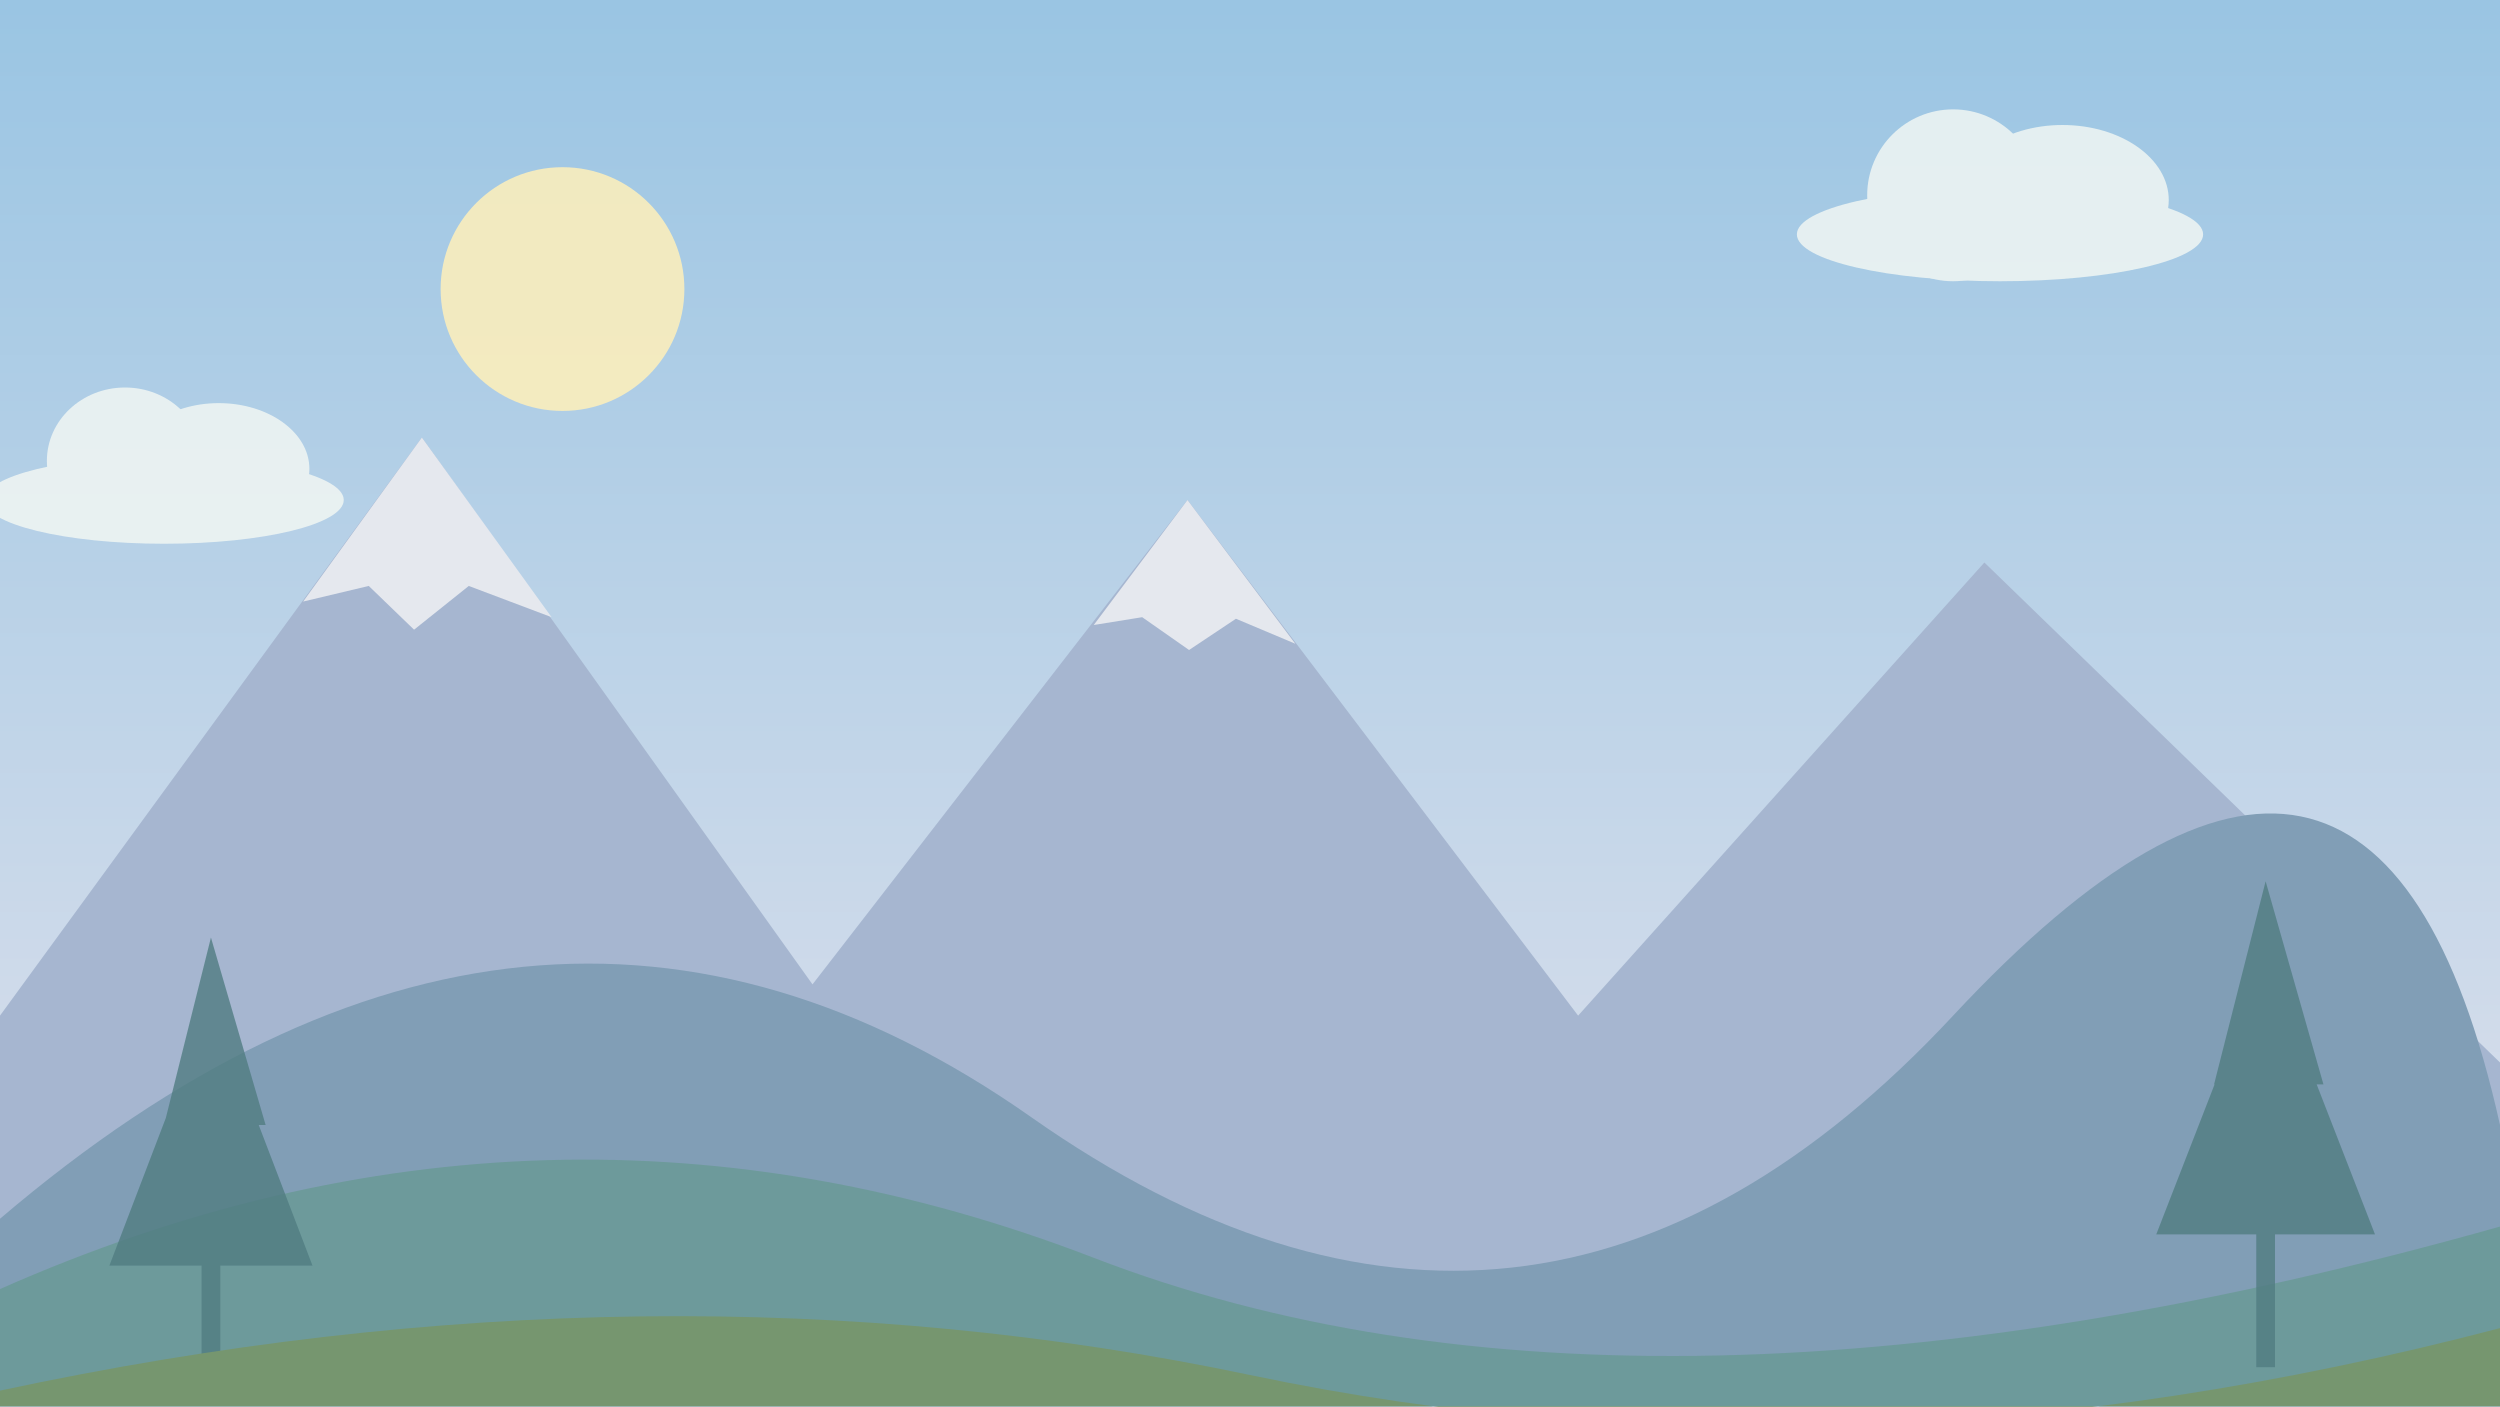
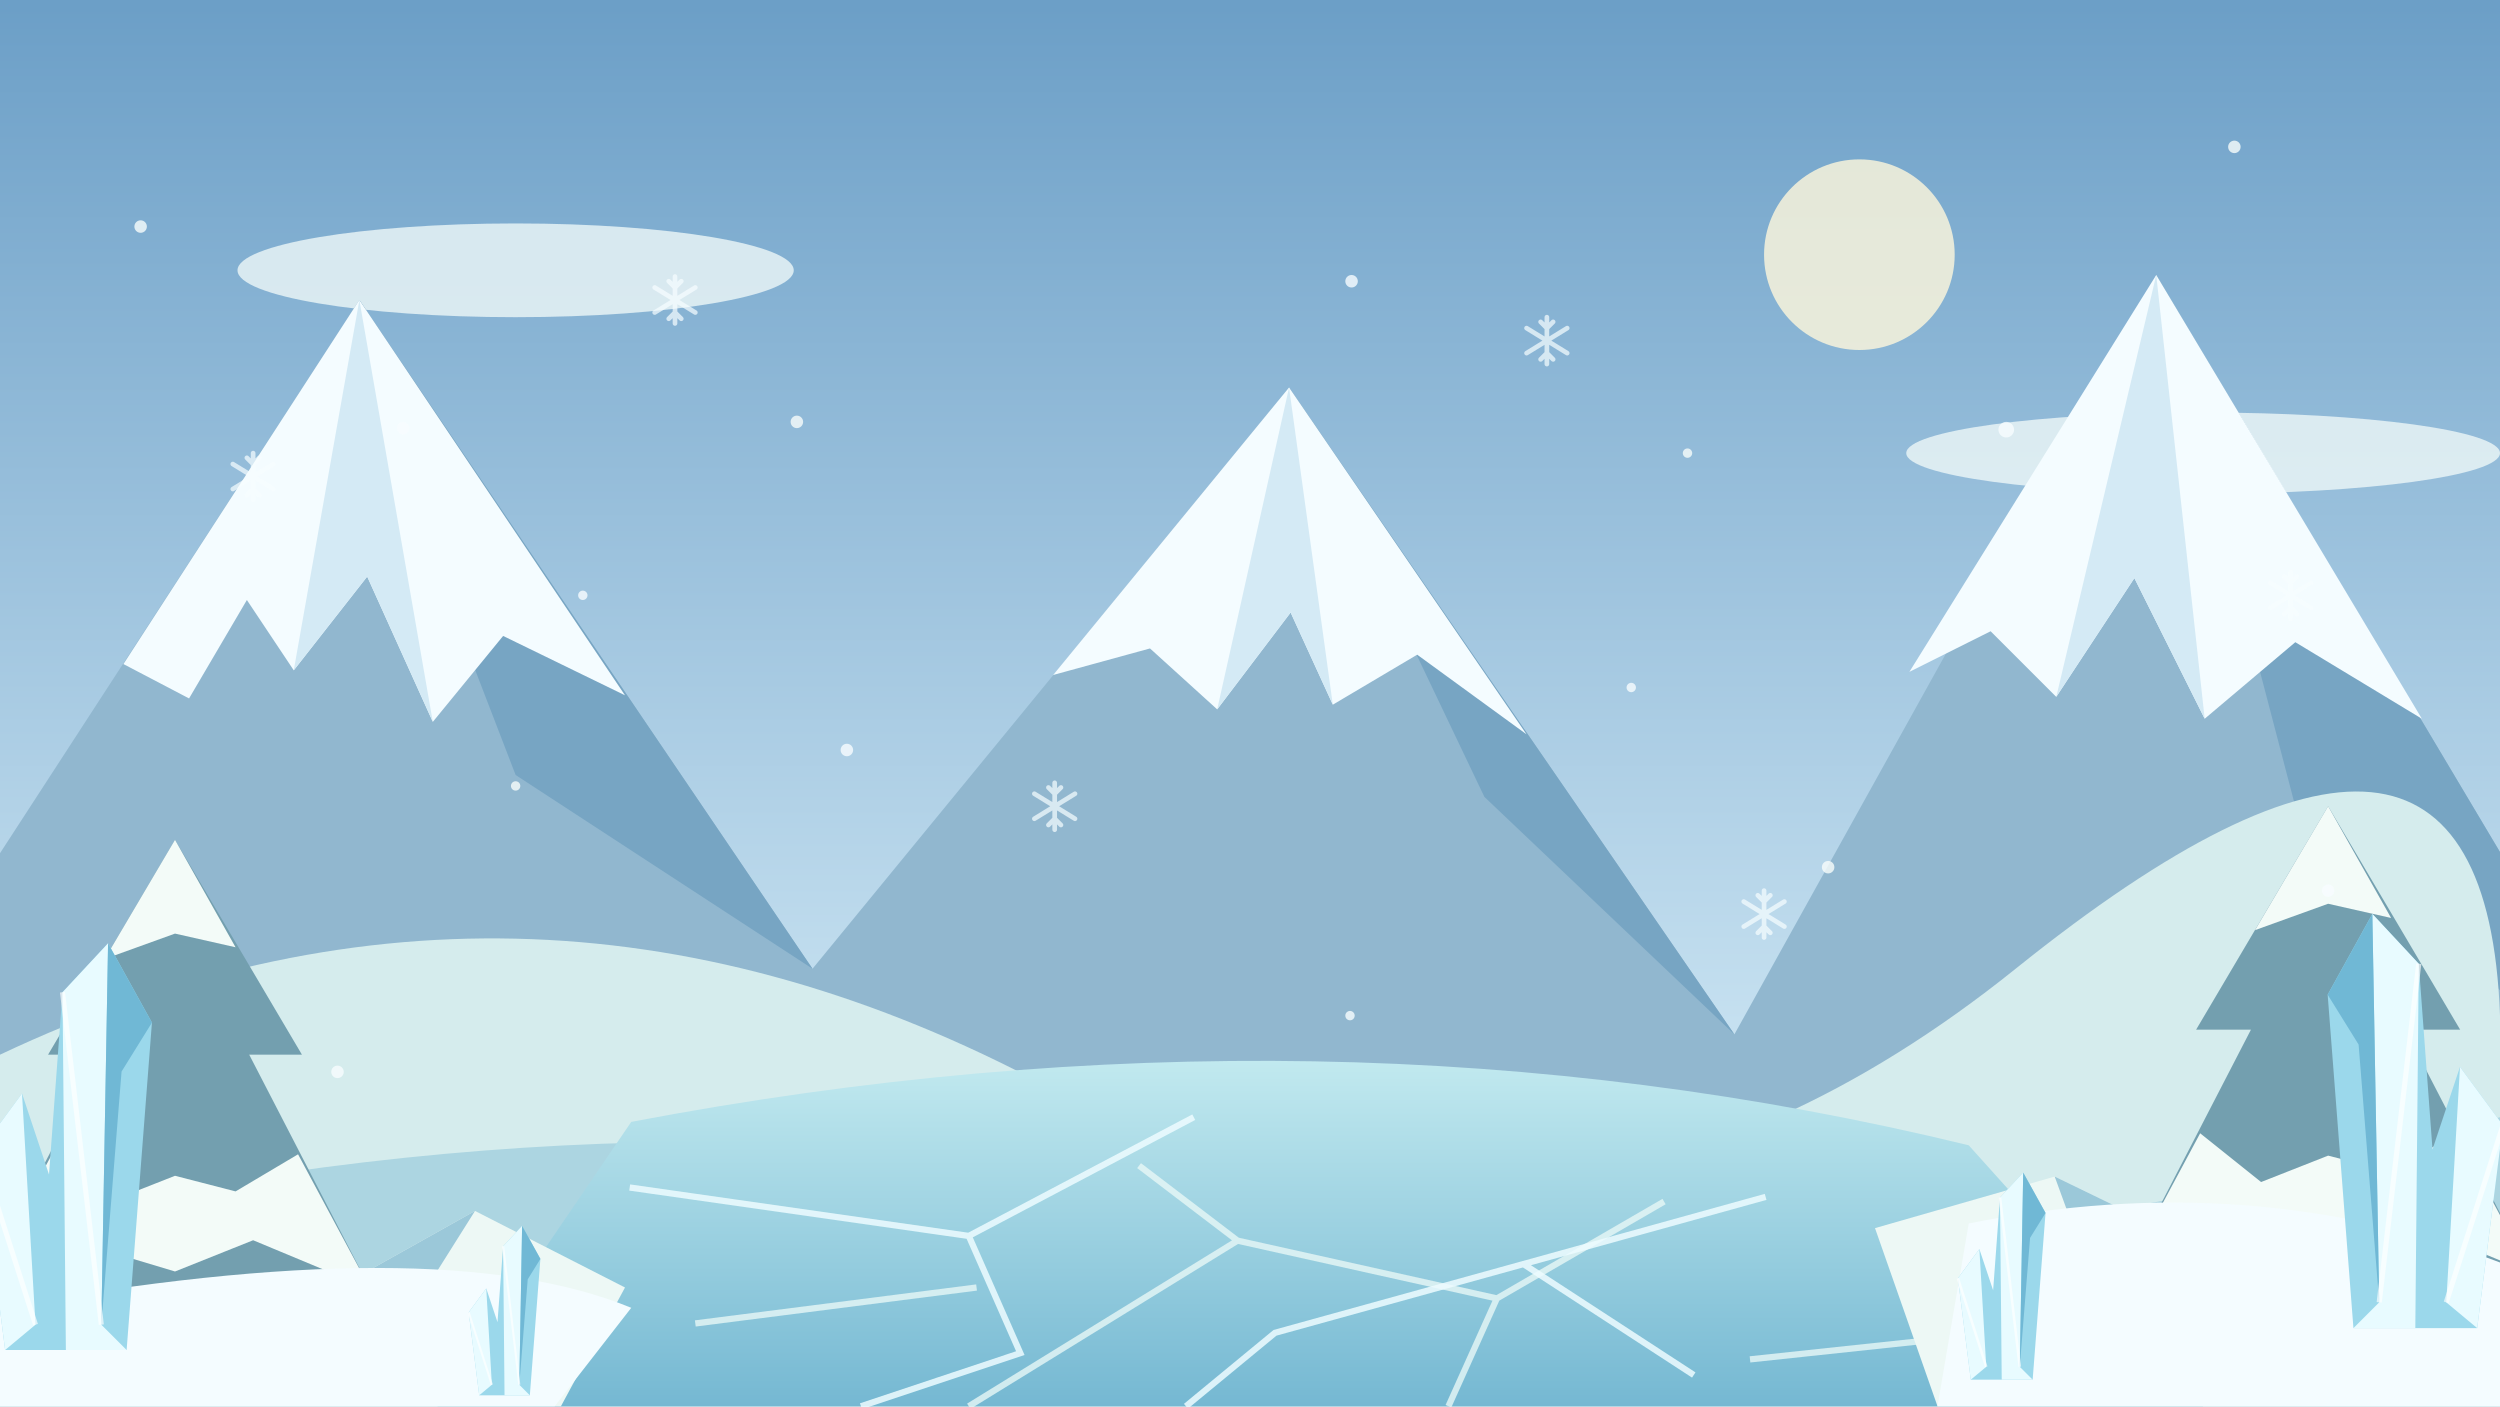
<svg xmlns="http://www.w3.org/2000/svg" width="1600" height="900" viewBox="0 0 1600 900">
  <defs>
    <linearGradient id="sky" x2="0" y2="1">
-       <stop stop-color="#9ac5e3" />
-       <stop offset="1" stop-color="#e4e3ed" />
+       <stop stop-color="#6c9fc7" />
+       <stop offset="1" stop-color="#e6f8ff" />
    </linearGradient>
+     <linearGradient id="ice" x2="0" y2="1">
+       <stop stop-color="#c1e9ef" />
+       <stop offset="1" stop-color="#75b8d2" />
+     </linearGradient>
+     <g id="pine">
+       <path d="M-6 0V-150H6V0" fill="#7b9cac" />
+       <path d="M0-250L-65-140H-38L-100-20H100L38-140H65Z" fill="#739faf" />
+       <path d="M0-250L-36-189L0-202L31-195ZM-63-89L-100-20L-40-41L0-29L40-45L100-20L63-89L31-70L0-78L-33-65Z" fill="#f3fbf8" />
+     </g>
+     <g id="flake" fill="none" stroke="#f7fdff" stroke-width="3" stroke-linecap="round">
+       <path d="M0-15V15M-13-8L13 8M-13 8L13-8M-4-12L0-8L4-12M-4 12L0 8L4 12" />
+     </g>
+     <g id="crystal">
+       <path d="M-34 0L-49-118L-24-152L-8-104L0-212L27-241L53-194L38 0Z" fill="#9bd8eb" />
+       <path d="M0-212L27-241L23-15L38 0H2ZM-49-118L-24-152L-16-15L-34 0Z" fill="#e8fbff" />
+       <path d="M27-241L53-194L35-165L23-15Z" fill="#70b8d5" />
+       <path d="M-49-118L-16-15M0-212L23-15" stroke="#fff" stroke-width="3" opacity=".65" />
+     </g>
  </defs>
-   <path fill="url(#sky)" d="M0 0h1600v900H0z" />
-   <circle cx="360" cy="185" r="78" fill="#fff0ba" opacity=".85" />
-   <g fill="#f5f9f4" opacity=".8">
-     <ellipse cx="1280" cy="150" rx="130" ry="30" />
-     <ellipse cx="1250" cy="125" rx="55" ry="55" />
-     <ellipse cx="1320" cy="128" rx="68" ry="48" />
-     <ellipse cx="105" cy="320" rx="115" ry="28" />
-     <ellipse cx="80" cy="295" rx="50" ry="47" />
-     <ellipse cx="140" cy="300" rx="58" ry="42" />
+   <path fill="url(#sky)" d="M0 0H1600V900H0Z" />
+   <circle cx="1190" cy="163" r="61" fill="#fff8dc" opacity=".8" />
+   <g fill="#edf7f8" opacity=".8">
+     <ellipse cx="330" cy="173" rx="178" ry="30" />
+     <ellipse cx="1410" cy="290" rx="190" ry="26" />
  </g>
-   <path fill="#a6b6d0" d="m0 650 270-370 250 350 240-310 250 330 260-290 330 320v220H0z" />
-   <path fill="#e5e8ee" d="m194 385 76-105 83 115-53-20-35 28-29-28zm506 15 60-80 69 92-38-16-30 20-30-21z" />
-   <path fill="#819eb6" d="M0 780Q340 490 660 715T1250 650T1600 720V900H0z" />
-   <path fill="#6d9a9b" d="M0 825q350-155 700-20t900-20v115H0z" />
-   <g fill="#507c81" opacity=".8">
-     <path d="m70 810 65-170 65 170zm35-90 30-120 35 120zM129 810h12v70h-12z" />
-     <path d="m1380 790 70-180 70 180zm37-96 33-130 37 130zM1444 790h12v85h-12z" />
+   <path d="M-100 700L230 192L520 620L825 248L1110 662L1380 176L1710 730V900H0Z" fill="#91b7cf" />
+   <path d="M230 192L520 620L330 496L278 361ZM825 248L1110 662L950 510ZM1380 176L1710 730L1470 520Z" fill="#77a5c3" />
+   <path d="M79 425L230 192L400 445L322 407L277 462L235 369L188 429L158 384L121 447ZM674 432L825 248L977 470L907 419L853 451L826 392L779 454L736 415ZM1222 430L1380 176L1550 460L1469 411L1411 460L1366 370L1316 446L1274 404Z" fill="#f4fcff" />
+   <g fill="#d4eaf5">
+     <path d="M230 192L277 462L235 369L188 429ZM825 248L853 451L826 392L779 454ZM1380 176L1411 460L1366 370L1316 446Z" />
  </g>
-   <path fill="#76966f" d="M0 890q420-90 800-10t800-30v50H0z" />
+   <path d="M0 675Q330 519 660 690T1290 620T1600 650V900H0Z" fill="#d5eced" />
+   <path d="M0 785Q420 687 800 766T1600 715V900H0Z" fill="#acd5e1" />
+   <path d="M280 900L404 718Q850 633 1260 733L1410 900Z" fill="url(#ice)" />
+   <g stroke="#e7f7f6" stroke-width="4" fill="none" opacity=".8">
+     <path d="M620 900L792 794L729 746M792 794L958 831L1065 769M958 831L927 900" />
+     <path d="M445 847L625 824M1120 870L1270 854" />
+   </g>
+   <path d="M0 838L104 798L213 826L304 775L400 824L359 900H0ZM1240 900L1200 786L1315 753L1414 801L1510 767L1600 795V900Z" fill="#edf8f5" />
+   <g fill="#9bc8d9">
+     <path d="M213 826L231 891L304 775ZM1315 753L1350 849L1414 801ZM1510 767L1539 868L1600 795Z" />
+   </g>
+   <use href="#pine" transform="translate(112 850) scale(1.25)" />
+   <use href="#pine" transform="translate(1490 841) scale(1.3)" />
+   <path d="M0 837Q280 786 404 837L355 900H0ZM1240 900L1260 783Q1440 747 1600 808V900Z" fill="#f4fcff" />
+   <use href="#crystal" transform="translate(40 864) scale(1.08)" />
+   <use href="#crystal" transform="translate(1548 850) scale(-1.1 1.1)" />
+   <use href="#crystal" transform="translate(322 893) scale(.45)" />
+   <use href="#crystal" transform="translate(1280 883) scale(.55)" />
+   <g fill="none" stroke="#edfcff" stroke-width="4" opacity=".85">
+     <path d="M403 760L620 791L764 715M620 791L653 866L551 900M1130 766L975 809L1084 880M975 809L816 853L759 900" />
+   </g>
+   <g opacity=".7">
+     <use href="#flake" x="162" y="305" />
+     <use href="#flake" x="432" y="192" />
+     <use href="#flake" x="990" y="218" />
+     <use href="#flake" x="1466" y="381" />
+     <use href="#flake" x="675" y="516" />
+     <use href="#flake" x="1129" y="585" />
+   </g>
+   <g fill="#f7fdff" opacity=".8">
+     <circle cx="258" cy="274" r="4" />
+     <circle cx="373" cy="381" r="3" />
+     <circle cx="542" cy="480" r="4" />
+     <circle cx="865" cy="180" r="4" />
+     <circle cx="1044" cy="440" r="3" />
+     <circle cx="1284" cy="275" r="5" />
+     <circle cx="1490" cy="570" r="4" />
+     <circle cx="864" cy="650" r="3" />
+     <circle cx="216" cy="686" r="4" />
+   </g>
+   <g fill="#f8fdfb" opacity=".8">
+     <circle cx="90" cy="145" r="4" />
+     <circle cx="510" cy="270" r="4" />
+     <circle cx="1080" cy="290" r="3" />
+     <circle cx="1430" cy="94" r="4" />
+     <circle cx="330" cy="503" r="3" />
+     <circle cx="1170" cy="555" r="4" />
+   </g>
</svg>
